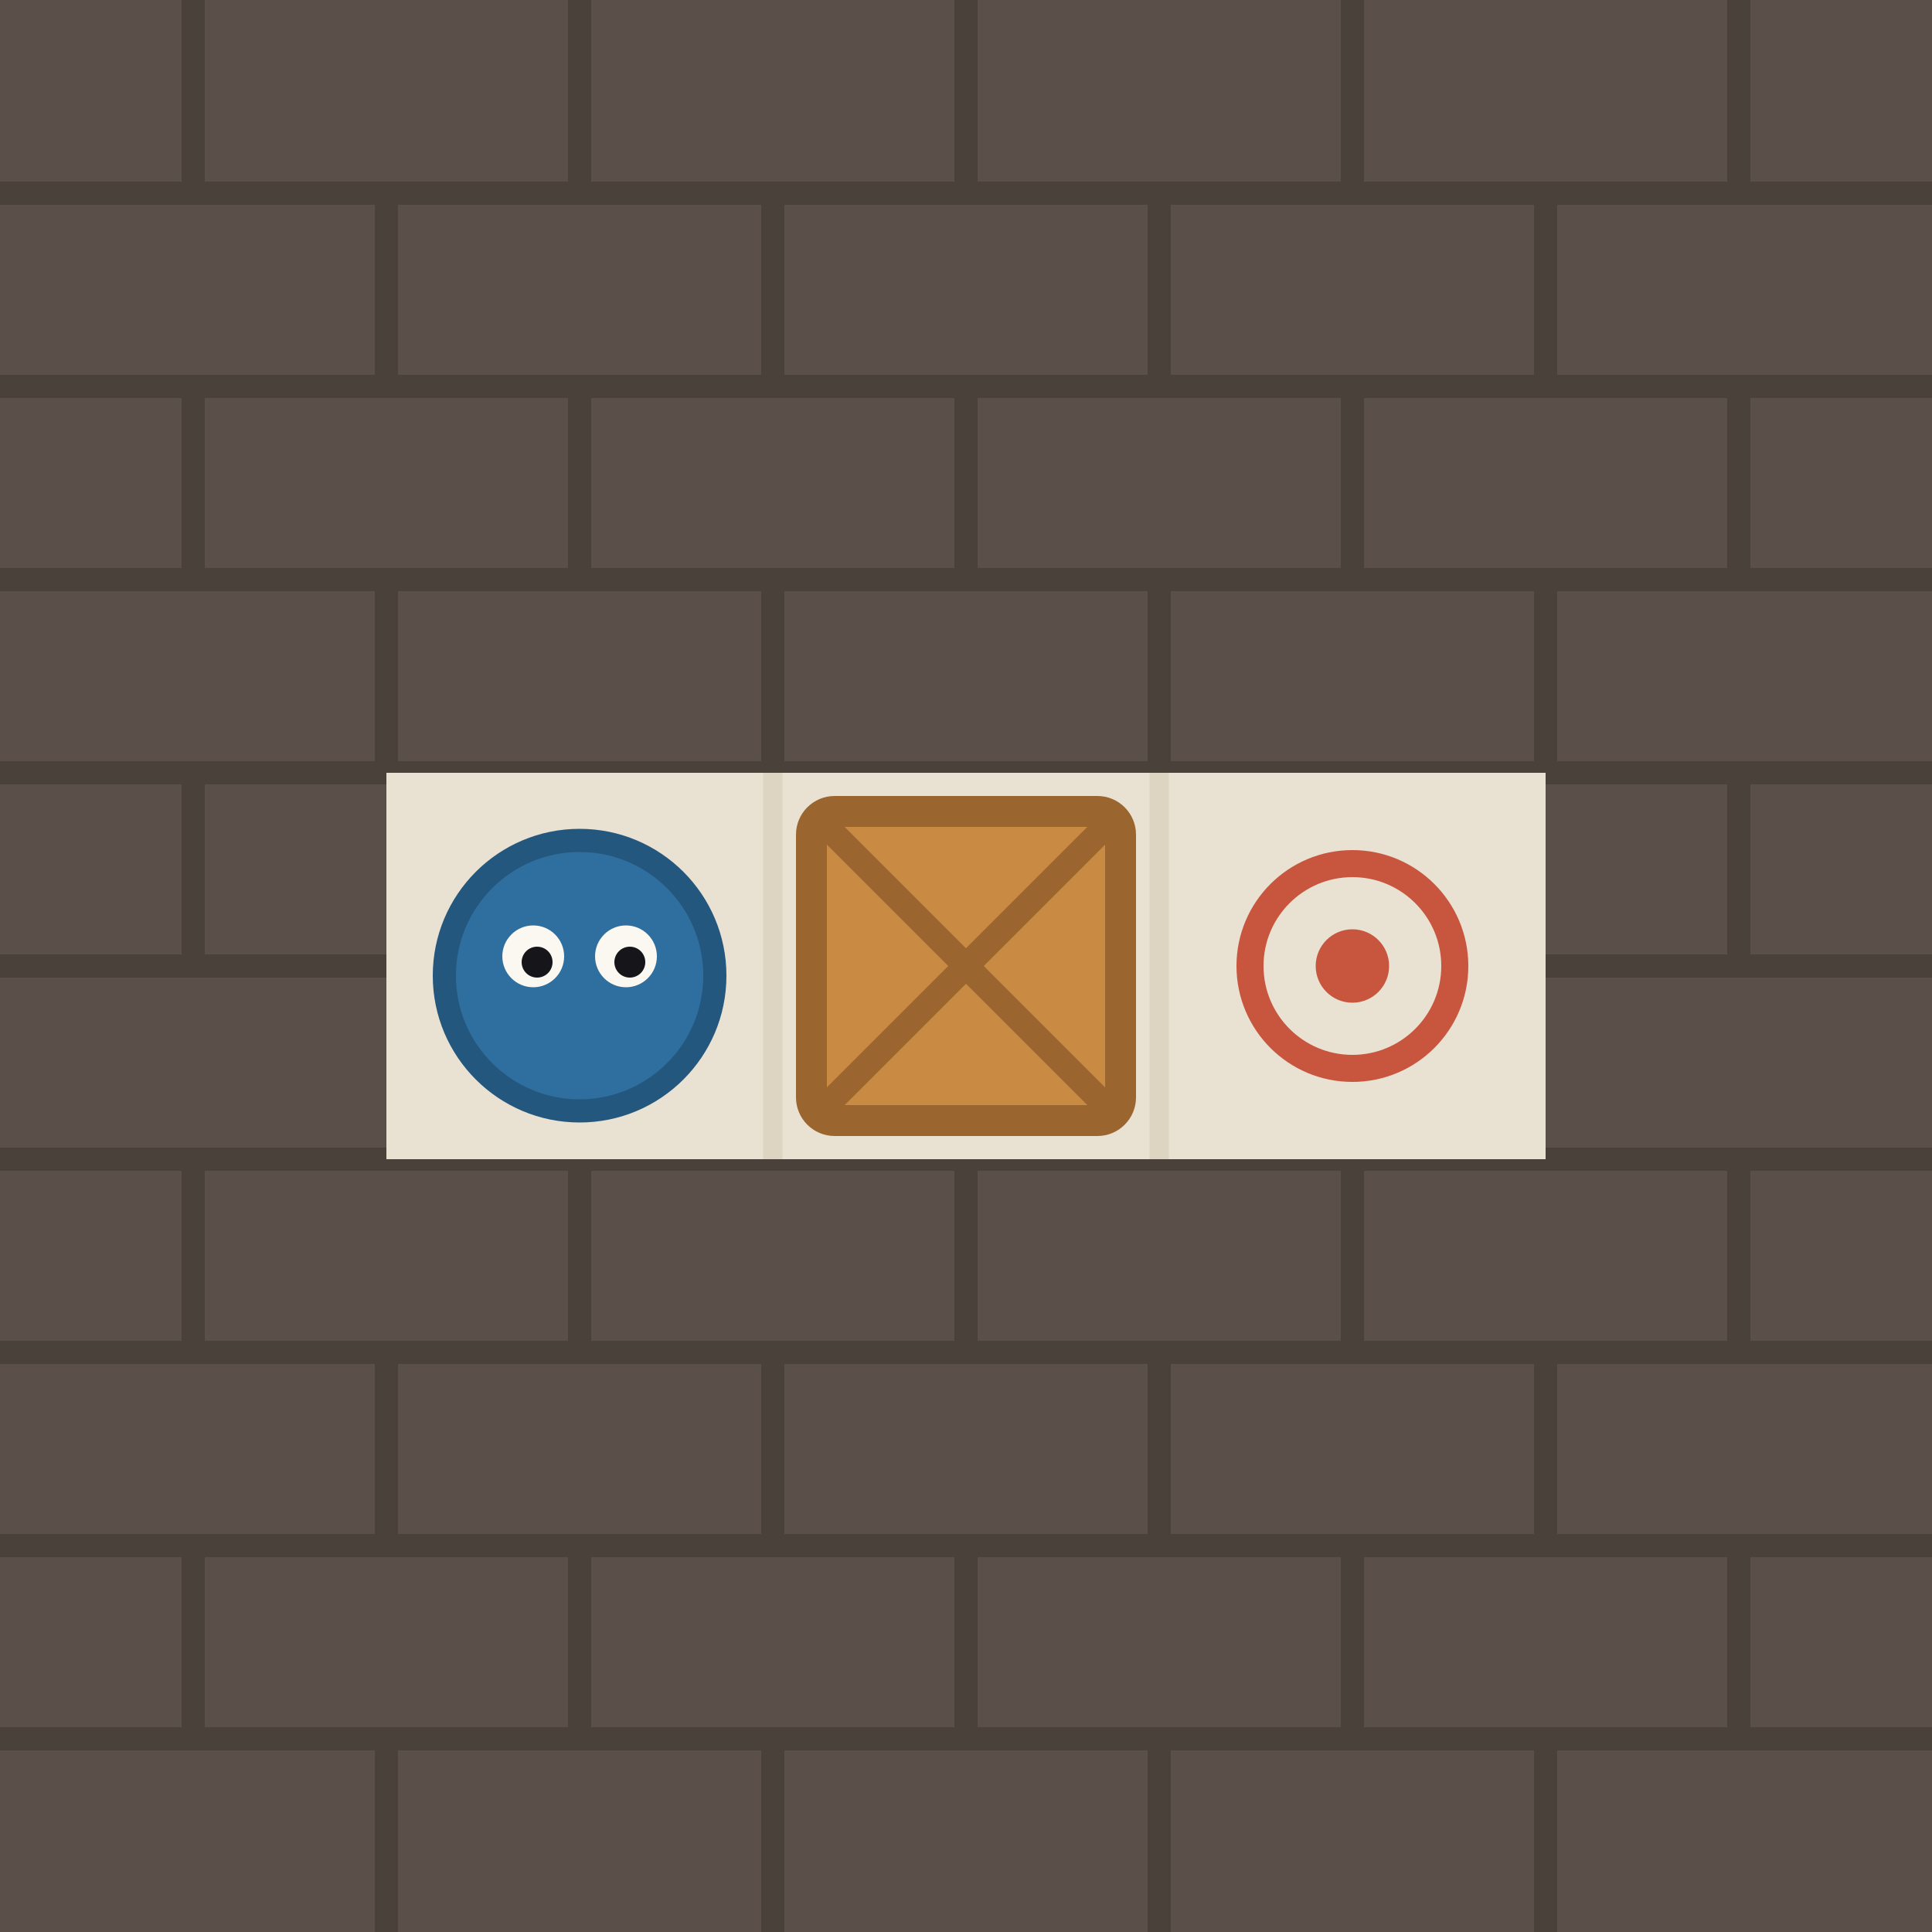
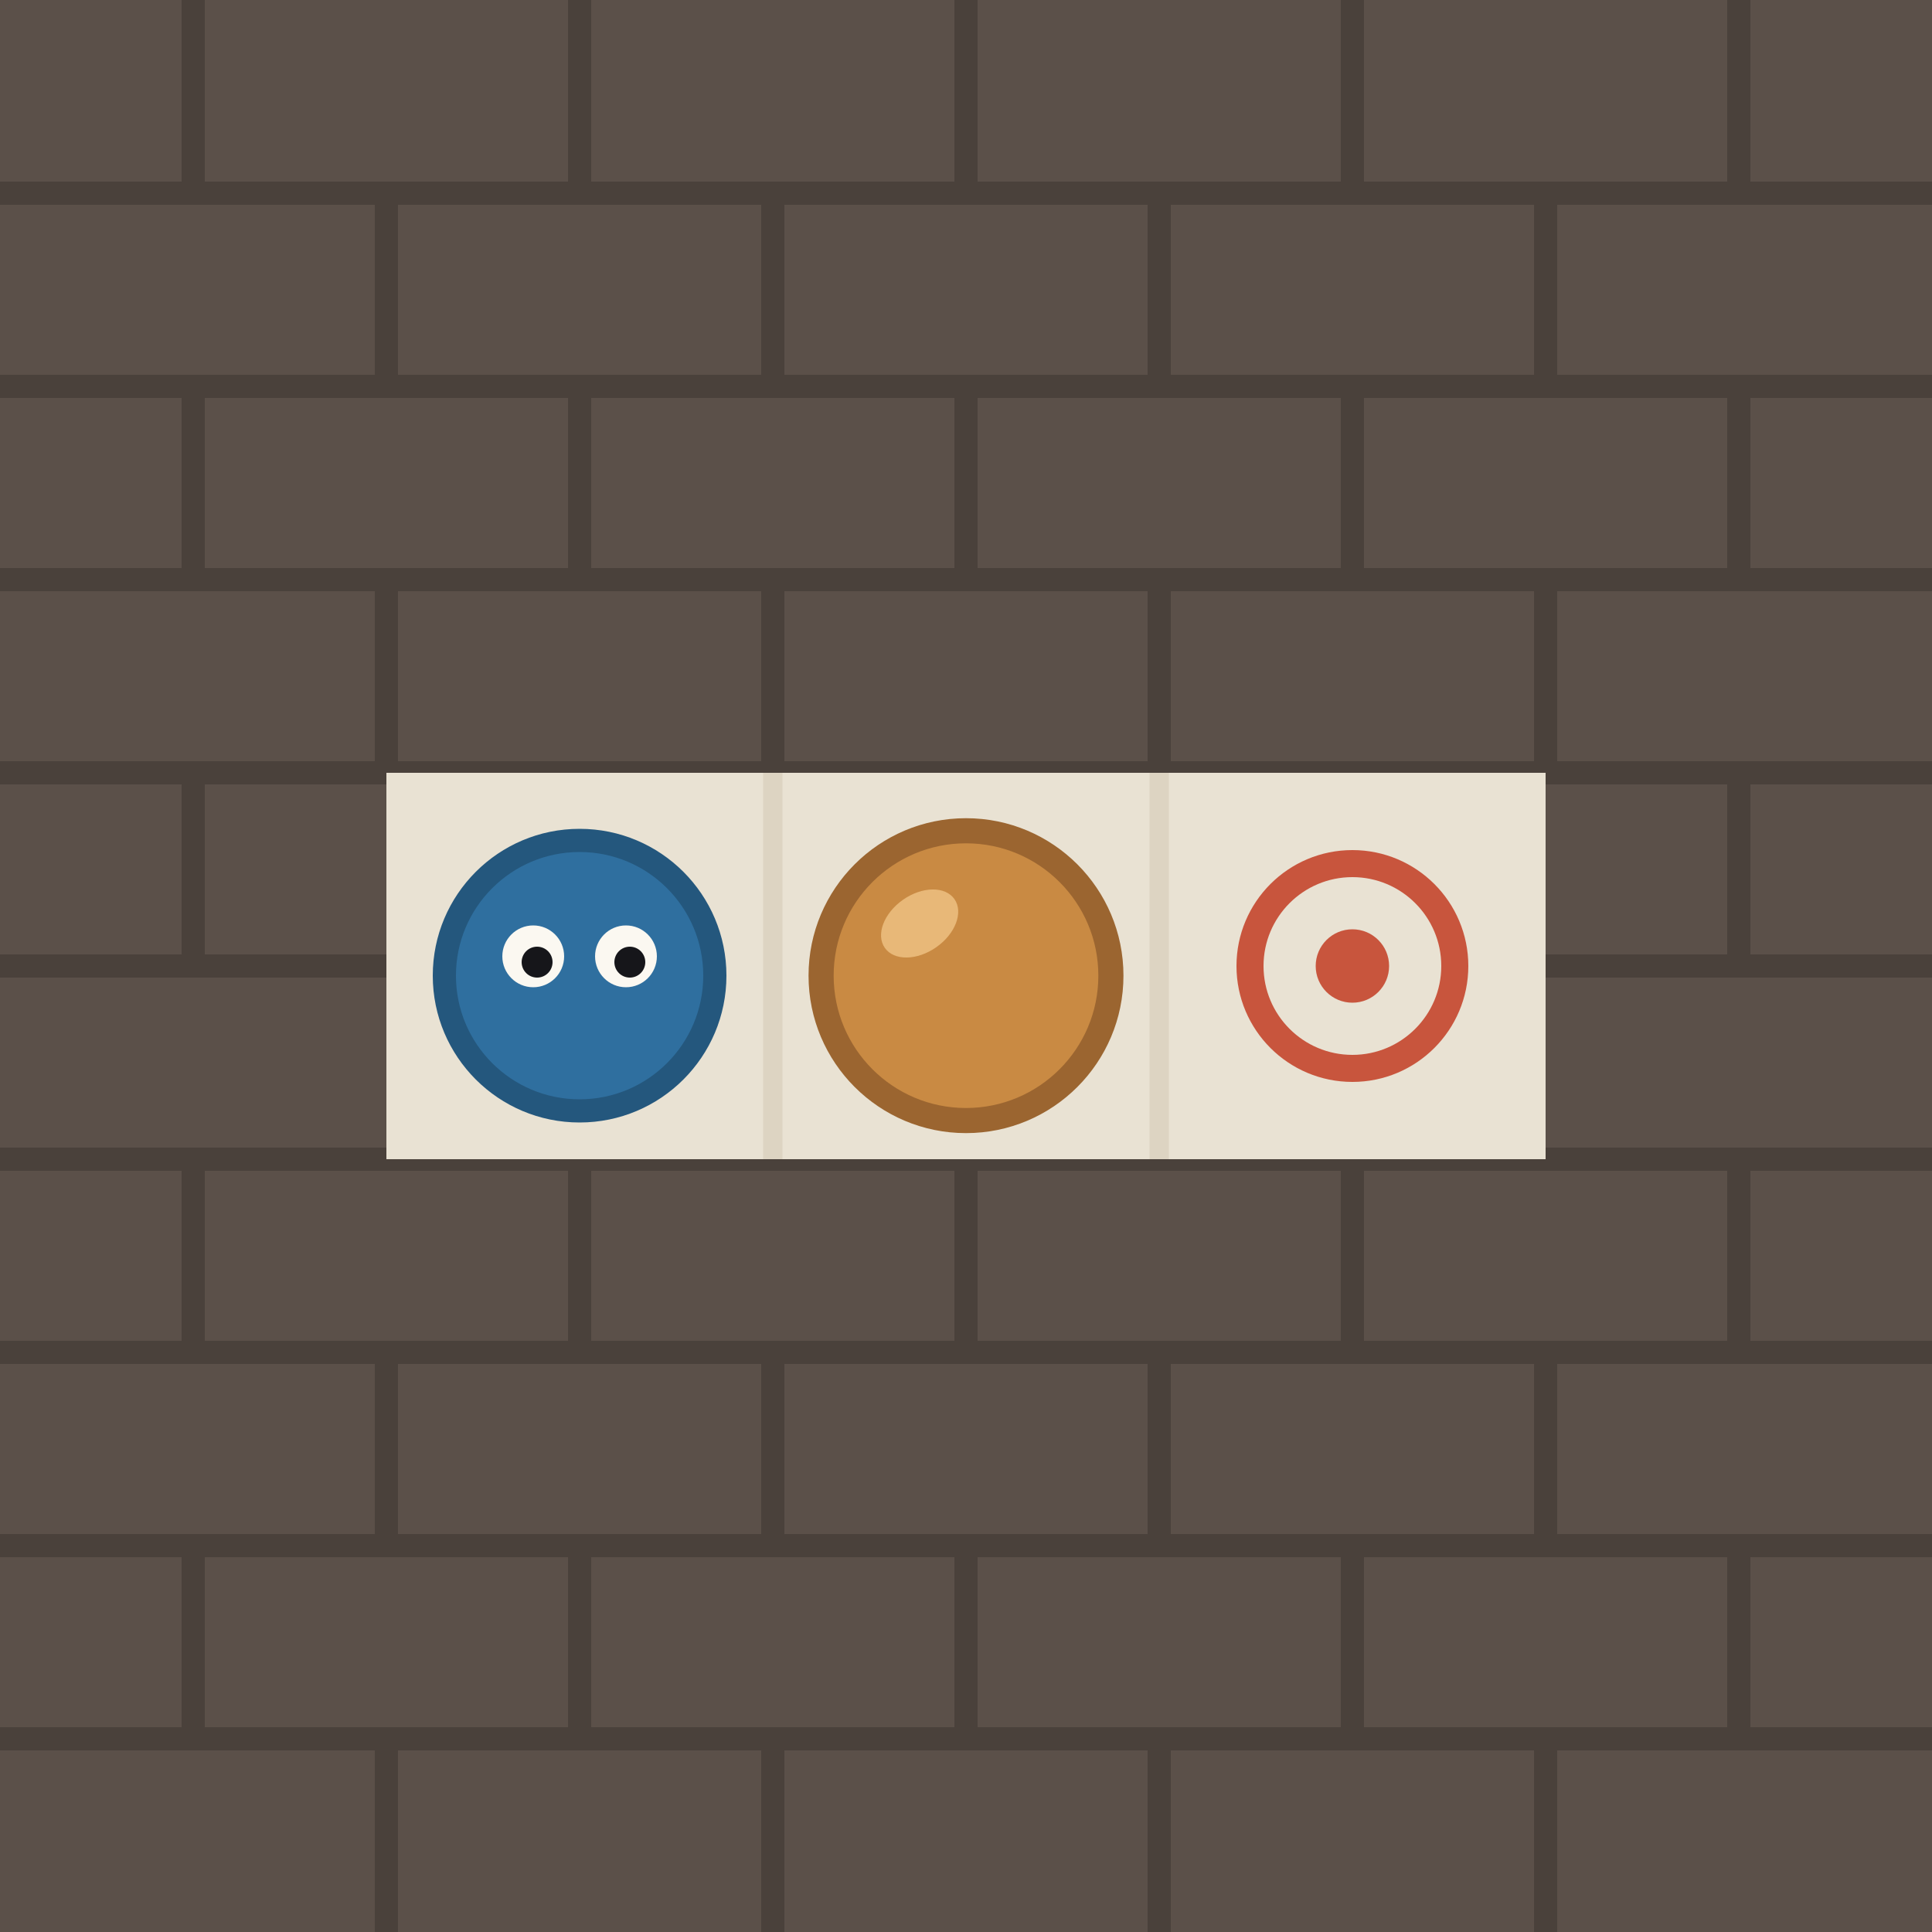
<svg xmlns="http://www.w3.org/2000/svg" viewBox="0 0 100 100">
  <rect width="100" height="100" fill="#5b5049" />
  <g stroke="#4a413b" stroke-width="1.2">
    <line x1="0" y1="10" x2="100" y2="10" />
    <line x1="0" y1="20" x2="100" y2="20" />
    <line x1="0" y1="30" x2="100" y2="30" />
    <line x1="0" y1="40" x2="100" y2="40" />
    <line x1="0" y1="50" x2="100" y2="50" />
    <line x1="0" y1="60" x2="100" y2="60" />
    <line x1="0" y1="70" x2="100" y2="70" />
    <line x1="0" y1="80" x2="100" y2="80" />
    <line x1="0" y1="90" x2="100" y2="90" />
    <line x1="10" y1="0" x2="10" y2="10" />
    <line x1="30" y1="0" x2="30" y2="10" />
    <line x1="50" y1="0" x2="50" y2="10" />
    <line x1="70" y1="0" x2="70" y2="10" />
    <line x1="90" y1="0" x2="90" y2="10" />
    <line x1="20" y1="10" x2="20" y2="20" />
    <line x1="40" y1="10" x2="40" y2="20" />
    <line x1="60" y1="10" x2="60" y2="20" />
    <line x1="80" y1="10" x2="80" y2="20" />
    <line x1="10" y1="20" x2="10" y2="30" />
    <line x1="30" y1="20" x2="30" y2="30" />
    <line x1="50" y1="20" x2="50" y2="30" />
    <line x1="70" y1="20" x2="70" y2="30" />
    <line x1="90" y1="20" x2="90" y2="30" />
    <line x1="20" y1="30" x2="20" y2="40" />
    <line x1="40" y1="30" x2="40" y2="40" />
    <line x1="60" y1="30" x2="60" y2="40" />
    <line x1="80" y1="30" x2="80" y2="40" />
    <line x1="10" y1="40" x2="10" y2="50" />
    <line x1="90" y1="40" x2="90" y2="50" />
    <line x1="10" y1="60" x2="10" y2="70" />
    <line x1="30" y1="60" x2="30" y2="70" />
    <line x1="50" y1="60" x2="50" y2="70" />
    <line x1="70" y1="60" x2="70" y2="70" />
    <line x1="90" y1="60" x2="90" y2="70" />
    <line x1="20" y1="70" x2="20" y2="80" />
    <line x1="40" y1="70" x2="40" y2="80" />
    <line x1="60" y1="70" x2="60" y2="80" />
    <line x1="80" y1="70" x2="80" y2="80" />
    <line x1="10" y1="80" x2="10" y2="90" />
    <line x1="30" y1="80" x2="30" y2="90" />
    <line x1="50" y1="80" x2="50" y2="90" />
    <line x1="70" y1="80" x2="70" y2="90" />
    <line x1="90" y1="80" x2="90" y2="90" />
    <line x1="20" y1="90" x2="20" y2="100" />
    <line x1="40" y1="90" x2="40" y2="100" />
    <line x1="60" y1="90" x2="60" y2="100" />
    <line x1="80" y1="90" x2="80" y2="100" />
  </g>
  <rect x="20" y="40" width="60" height="20" fill="#e9e2d3" />
  <g stroke="#ddd4c2" stroke-width="1">
    <line x1="40" y1="40" x2="40" y2="60" />
    <line x1="60" y1="40" x2="60" y2="60" />
  </g>
  <circle cx="30" cy="50.5" r="7" fill="#2f6f9f" stroke="#24577d" stroke-width="1.2" />
  <circle cx="27.6" cy="49.5" r="1.6" fill="#fbf8f1" />
  <circle cx="32.4" cy="49.5" r="1.6" fill="#fbf8f1" />
  <circle cx="27.8" cy="49.8" r="0.8" fill="#16161a" />
  <circle cx="32.6" cy="49.8" r="0.8" fill="#16161a" />
-   <defs>
-     <clipPath id="crate">
-       <rect x="42" y="42" width="16" height="16" rx="1.2" />
-     </clipPath>
-   </defs>
-   <rect x="42" y="42" width="16" height="16" rx="1.2" fill="#c98a43" />
-   <path d="M42 42 L58 58 M58 42 L42 58" stroke="#9b6530" stroke-width="1.3" clip-path="url(#crate)" />
-   <rect x="42" y="42" width="16" height="16" rx="1.2" fill="none" stroke="#9b6530" stroke-width="1.6" />
+   <circle cx="50" cy="50.5" r="7.5" fill="#c98a43" stroke="#9b6530" stroke-width="1.3" />
+   <ellipse cx="47.6" cy="47.8" rx="2.2" ry="1.5" fill="#e8b878" transform="rotate(-35 47.6 47.8)" />
  <circle cx="70" cy="50" r="5.3" fill="none" stroke="#c8553d" stroke-width="1.4" />
  <circle cx="70" cy="50" r="1.9" fill="#c8553d" />
</svg>
